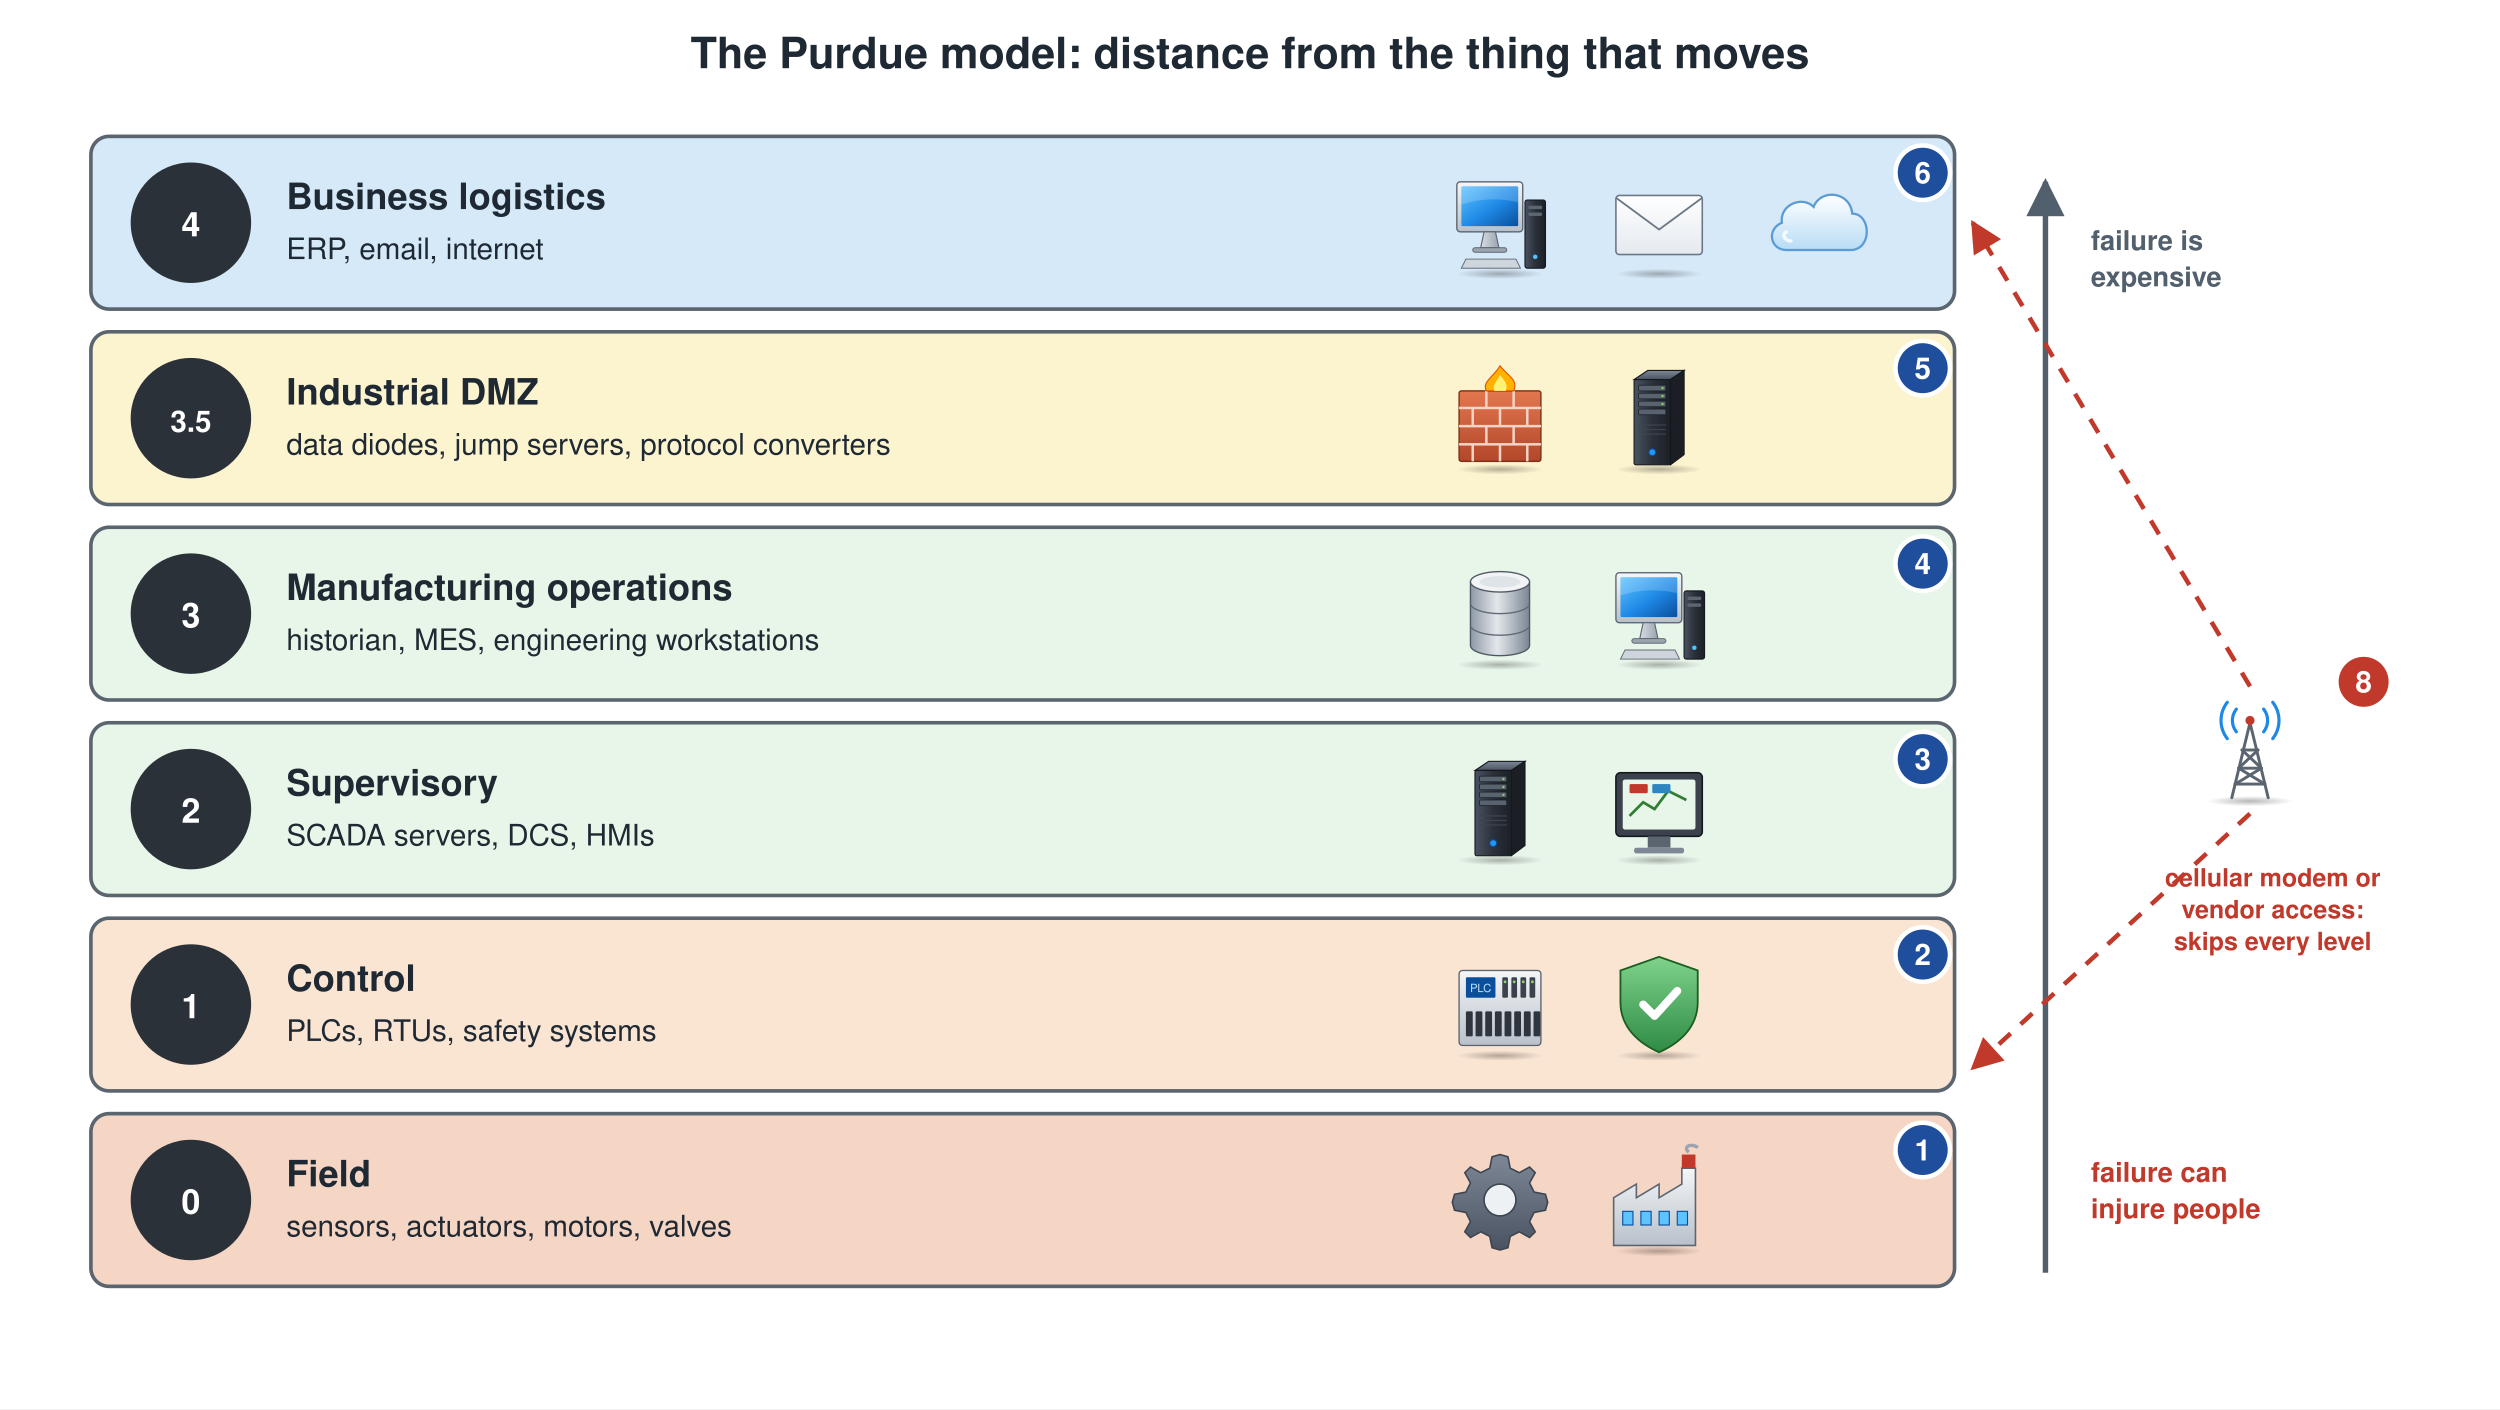
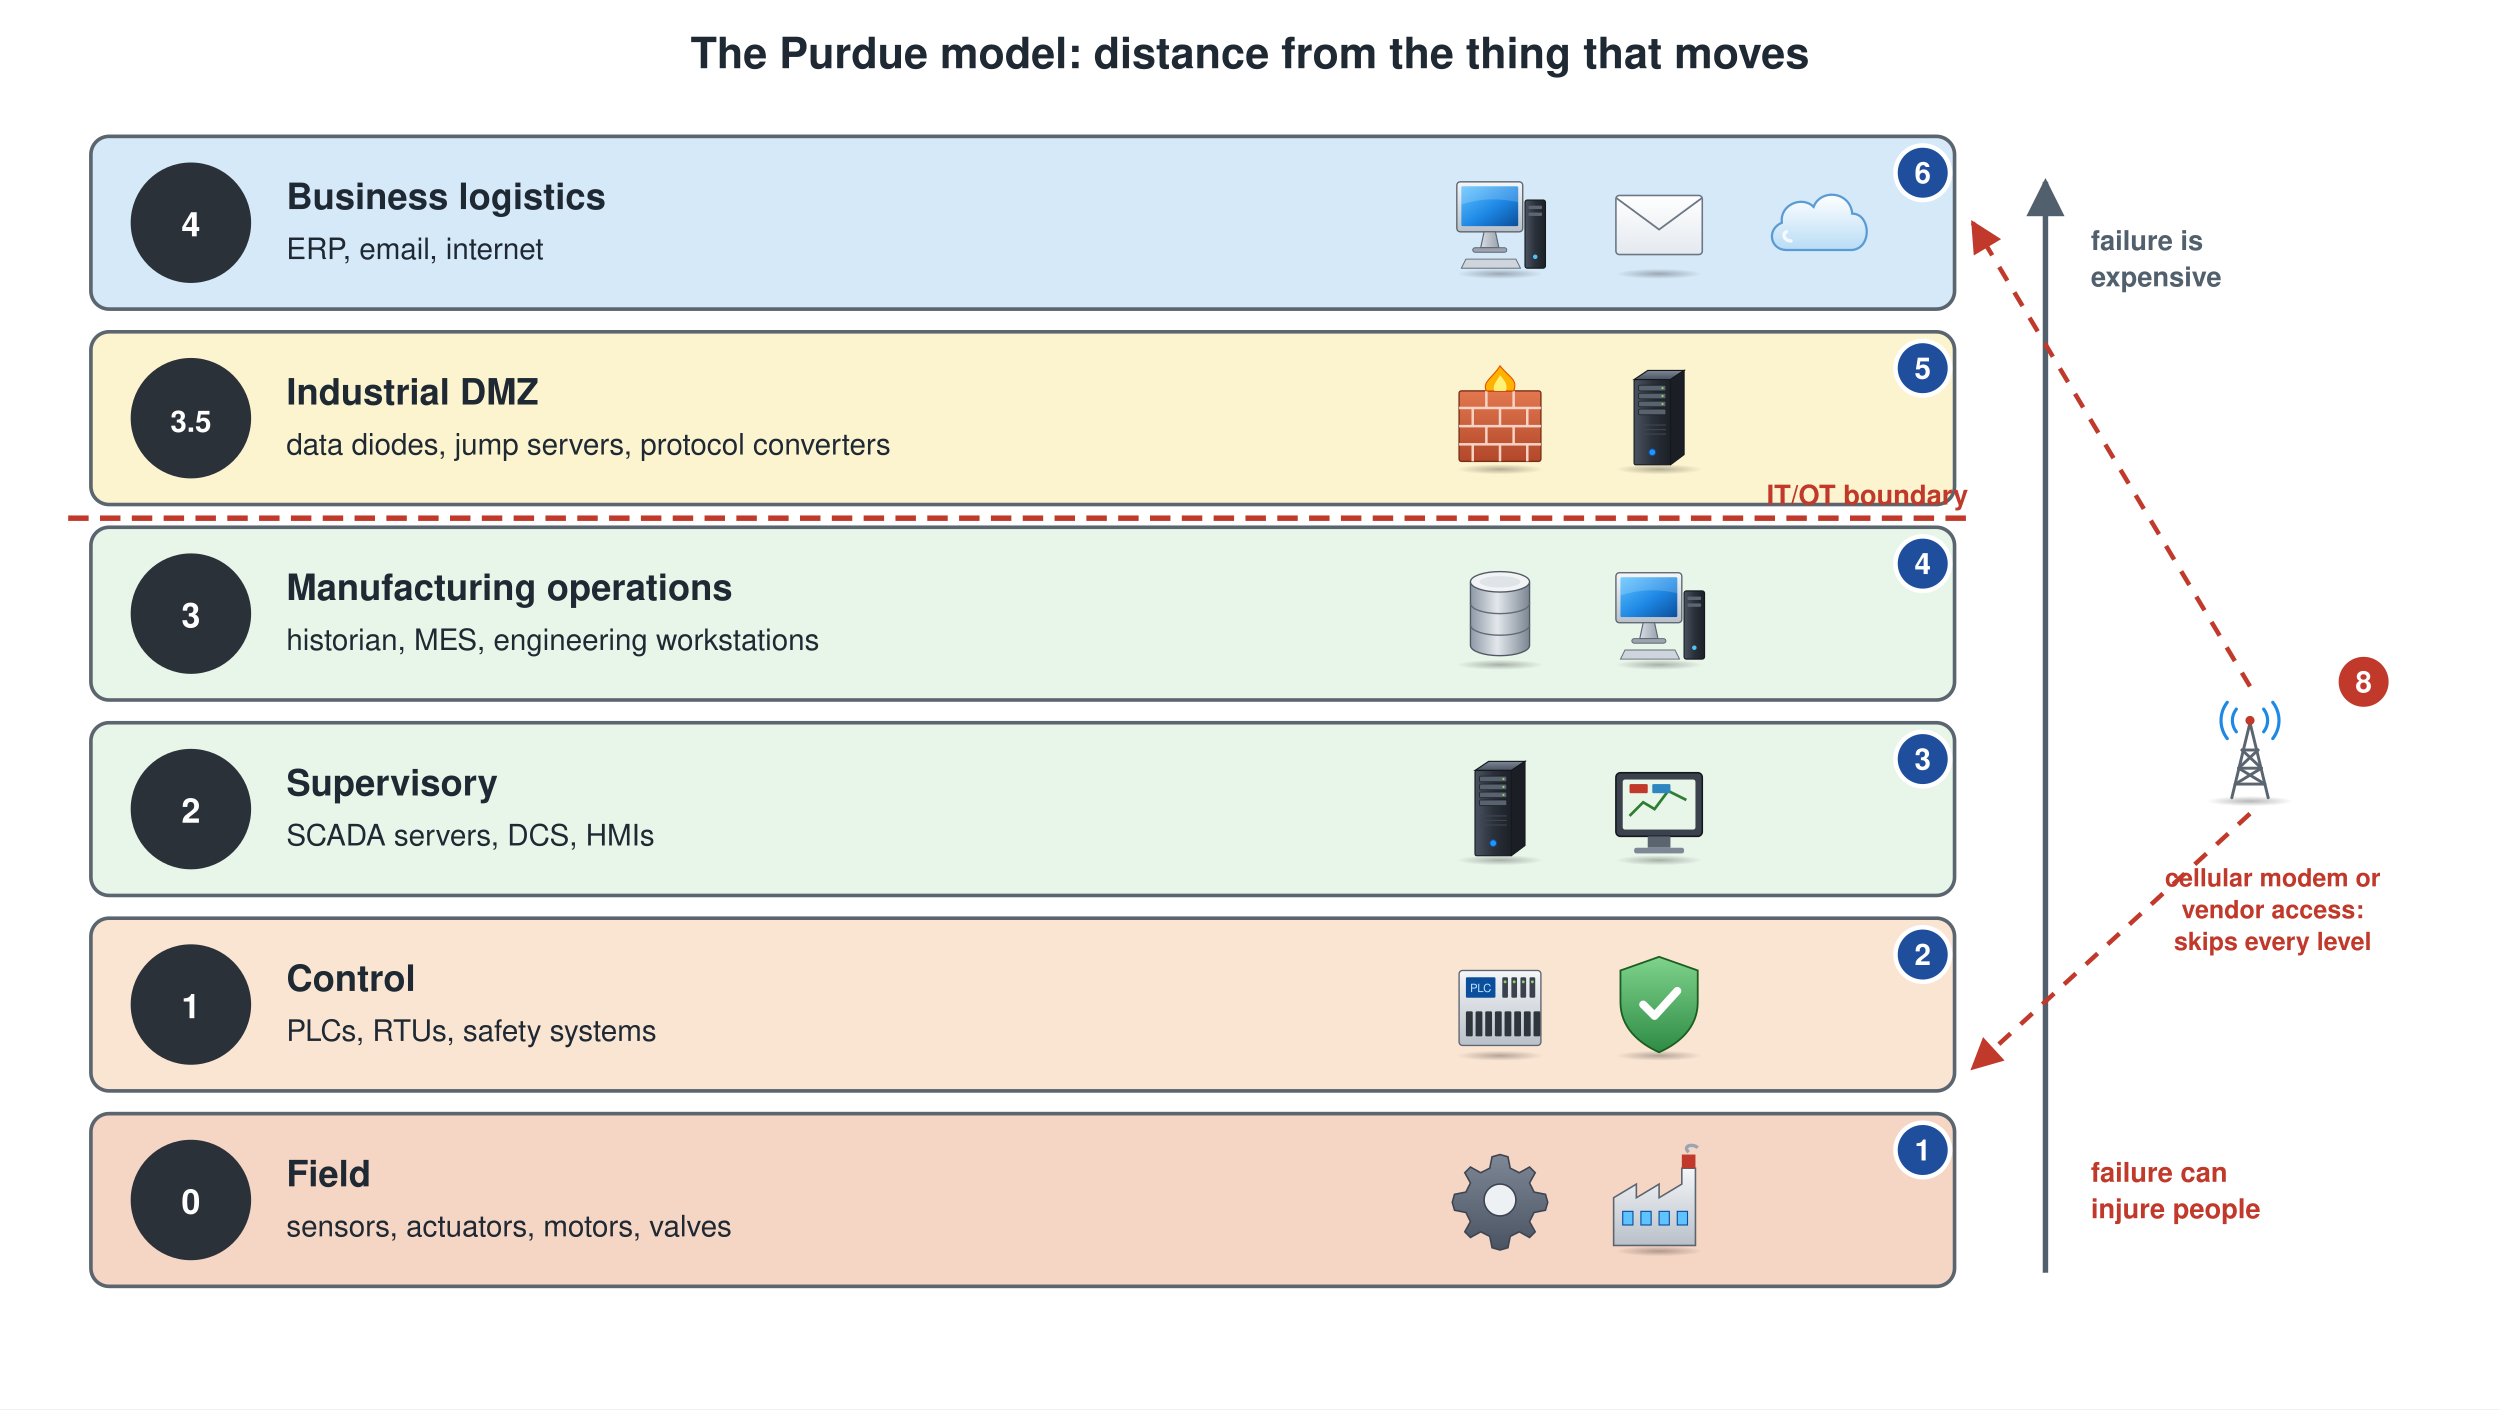
<svg xmlns="http://www.w3.org/2000/svg" viewBox="0 0 1100 620" width="1100" height="620" role="img" aria-labelledby="t d">
  <style>@media (prefers-reduced-motion: no-preference){.st{animation:fig-in .7s ease-out both}.s1{animation-delay:0.00s}.s2{animation-delay:0.90s}.s3{animation-delay:1.80s}.s4{animation-delay:2.70s}.s5{animation-delay:3.60s}.s6{animation-delay:4.50s}.s7{animation-delay:5.40s}.s8{animation-delay:6.30s}}@keyframes fig-in{from{opacity:0}to{opacity:1}}</style>
  <defs>
    <linearGradient id="g-box" x1="0" y1="0" x2="0" y2="1">
      <stop offset="0" stop-color="#f3f8fe" />
      <stop offset="1" stop-color="#c9ddf4" />
    </linearGradient>
    <filter id="f-drop" x="-10%" y="-10%" width="130%" height="140%">
      <feDropShadow dx="1.5" dy="2" stdDeviation="1.6" flood-color="#000" flood-opacity=".18" />
    </filter>
    <marker id="a-52606d" viewBox="0 0 10 10" refX="9" refY="5" markerWidth="7" markerHeight="7" orient="auto-start-reverse">
      <path d="M0 0 L10 5 L0 10 Z" fill="#52606d" />
    </marker>
    <marker id="a-c0392b" viewBox="0 0 10 10" refX="9" refY="5" markerWidth="7" markerHeight="7" orient="auto-start-reverse">
      <path d="M0 0 L10 5 L0 10 Z" fill="#c0392b" />
    </marker>
    <linearGradient id="g-steel" x1="0" y1="0" x2="1" y2="0">
      <stop offset="0" stop-color="#4a5361" />
      <stop offset=".5" stop-color="#2b313a" />
      <stop offset="1" stop-color="#1c2027" />
    </linearGradient>
    <linearGradient id="g-steel-top" x1="0" y1="0" x2="0" y2="1">
      <stop offset="0" stop-color="#7d8796" />
      <stop offset="1" stop-color="#4a5361" />
    </linearGradient>
    <linearGradient id="g-silver" x1="0" y1="0" x2="0" y2="1">
      <stop offset="0" stop-color="#f4f6f8" />
      <stop offset="1" stop-color="#b9c0c9" />
    </linearGradient>
    <linearGradient id="g-silver-side" x1="0" y1="0" x2="1" y2="0">
      <stop offset="0" stop-color="#d8dde3" />
      <stop offset="1" stop-color="#9aa3ae" />
    </linearGradient>
    <linearGradient id="g-screen" x1="0" y1="0" x2="1" y2="1">
      <stop offset="0" stop-color="#5fc3ff" />
      <stop offset=".55" stop-color="#1e88e5" />
      <stop offset="1" stop-color="#0b4f9c" />
    </linearGradient>
    <linearGradient id="g-router" x1="0" y1="0" x2="0" y2="1">
      <stop offset="0" stop-color="#6fb6e8" />
      <stop offset="1" stop-color="#1f5f99" />
    </linearGradient>
    <linearGradient id="g-router-top" x1="0" y1="0" x2="0" y2="1">
      <stop offset="0" stop-color="#e9f4fc" />
      <stop offset="1" stop-color="#a9cdea" />
    </linearGradient>
    <linearGradient id="g-db" x1="0" y1="0" x2="1" y2="0">
      <stop offset="0" stop-color="#8e99a6" />
      <stop offset=".45" stop-color="#e3e7eb" />
      <stop offset="1" stop-color="#7b8693" />
    </linearGradient>
    <linearGradient id="g-brick" x1="0" y1="0" x2="0" y2="1">
      <stop offset="0" stop-color="#e2774f" />
      <stop offset="1" stop-color="#b2472a" />
    </linearGradient>
    <linearGradient id="g-cloud" x1="0" y1="0" x2="0" y2="1">
      <stop offset="0" stop-color="#ffffff" />
      <stop offset="1" stop-color="#b8dcf5" />
    </linearGradient>
    <linearGradient id="g-skin" x1="0" y1="0" x2="0" y2="1">
      <stop offset="0" stop-color="#f7d7bf" />
      <stop offset="1" stop-color="#e2b394" />
    </linearGradient>
    <linearGradient id="g-suit" x1="0" y1="0" x2="0" y2="1">
      <stop offset="0" stop-color="#4b5563" />
      <stop offset="1" stop-color="#1f2733" />
    </linearGradient>
    <linearGradient id="g-suit2" x1="0" y1="0" x2="0" y2="1">
      <stop offset="0" stop-color="#7b5ea7" />
      <stop offset="1" stop-color="#46336b" />
    </linearGradient>
    <linearGradient id="g-hood" x1="0" y1="0" x2="0" y2="1">
      <stop offset="0" stop-color="#3a3f47" />
      <stop offset="1" stop-color="#0f1216" />
    </linearGradient>
    <linearGradient id="g-robot" x1="0" y1="0" x2="0" y2="1">
      <stop offset="0" stop-color="#e8eef5" />
      <stop offset="1" stop-color="#9fb0c3" />
    </linearGradient>
    <linearGradient id="g-gold" x1="0" y1="0" x2="0" y2="1">
      <stop offset="0" stop-color="#ffe08a" />
      <stop offset="1" stop-color="#d49a1f" />
    </linearGradient>
    <linearGradient id="g-paper" x1="0" y1="0" x2="0" y2="1">
      <stop offset="0" stop-color="#ffffff" />
      <stop offset="1" stop-color="#e4e9ef" />
    </linearGradient>
    <linearGradient id="g-green" x1="0" y1="0" x2="0" y2="1">
      <stop offset="0" stop-color="#7fd38b" />
      <stop offset="1" stop-color="#2e8b45" />
    </linearGradient>
    <linearGradient id="g-red" x1="0" y1="0" x2="0" y2="1">
      <stop offset="0" stop-color="#ff8a80" />
      <stop offset="1" stop-color="#c62828" />
    </linearGradient>
    <radialGradient id="g-shadow">
      <stop offset="0" stop-color="#000" stop-opacity=".28" />
      <stop offset="1" stop-color="#000" stop-opacity="0" />
    </radialGradient>
    <linearGradient id="g-suit3" x1="0" y1="0" x2="0" y2="1">
      <stop offset="0" stop-color="#2e86c1" />
      <stop offset="1" stop-color="#1b4f72" />
    </linearGradient>
    <symbol id="i-desktop" viewBox="0 0 100 100">
      <ellipse cx="50" cy="95" rx="38" ry="4.5" fill="url(#g-shadow)" />
      <rect x="12" y="14" width="58" height="44" rx="3" fill="url(#g-silver)" stroke="#5b6570" stroke-width="1.2" />
      <rect x="16" y="18" width="50" height="35" rx="1" fill="url(#g-screen)" />
      <path d="M16 18 h50 v14 Q40 26 16 34 Z" fill="#fff" opacity=".18" />
      <path d="M36 58 h10 l3 14 h-16 Z" fill="url(#g-silver-side)" stroke="#5b6570" stroke-width="1" />
      <rect x="26" y="72" width="30" height="4" rx="2" fill="#9aa3ae" stroke="#5b6570" stroke-width=".8" />
      <rect x="72" y="30" width="18" height="60" rx="2" fill="url(#g-steel)" stroke="#14181d" stroke-width="1" />
      <rect x="75" y="35" width="12" height="3" rx="1" fill="#5c6672" />
      <rect x="75" y="41" width="12" height="3" rx="1" fill="#5c6672" />
      <circle cx="81" cy="80" r="2" fill="#4fc3f7" />
      <path d="M20 82 h44 l4 8 h-52 Z" fill="#cfd5dc" stroke="#5b6570" stroke-width=".8" />
    </symbol>
    <symbol id="i-envelope" viewBox="0 0 100 100">
      <ellipse cx="50" cy="95" rx="38" ry="4.5" fill="url(#g-shadow)" />
      <rect x="12" y="26" width="76" height="52" rx="3" fill="url(#g-paper)" stroke="#6b7785" stroke-width="1.4" />
      <path d="M12 28 L50 56 L88 28" fill="none" stroke="#6b7785" stroke-width="1.6" />
    </symbol>
    <symbol id="i-cloud" viewBox="0 0 100 100">
      <path d="M22 74 C8 74 4 56 18 50 C16 34 36 26 46 36 C52 20 78 22 80 42 C96 42 98 72 80 74 Z" fill="url(#g-cloud)" stroke="#5b9bd5" stroke-width="2" />
      <path d="M26 66 C20 66 18 60 22 58" fill="none" stroke="#fff" stroke-width="3" stroke-linecap="round" opacity=".8" />
    </symbol>
    <symbol id="i-firewall" viewBox="0 0 100 100">
      <ellipse cx="50" cy="95" rx="38" ry="4.5" fill="url(#g-shadow)" />
      <rect x="14" y="26" width="72" height="62" rx="2" fill="url(#g-brick)" stroke="#7a2e18" stroke-width="1.2" />
      <g stroke="#f6d3c4" stroke-width="2.2" fill="none">
        <path d="M14 41 H86 M14 57 H86 M14 73 H86" />
        <path d="M38 26 V41 M62 26 V41 M26 41 V57 M50 41 V57 M74 41 V57 M38 57 V73 M62 57 V73 M26 73 V88 M50 73 V88 M74 73 V88" />
      </g>
      <path d="M50 4 C58 14 66 16 62 26 H38 C34 18 44 14 50 4 Z" fill="#ffb300" stroke="#e65100" stroke-width="1" />
      <path d="M50 12 C55 18 57 21 55 26 H45 C43 21 47 18 50 12 Z" fill="#fff176" />
    </symbol>
    <symbol id="i-server" viewBox="0 0 100 100">
      <ellipse cx="50" cy="95" rx="38" ry="4.5" fill="url(#g-shadow)" />
      <path d="M28 16 L40 8 L72 8 L60 16 Z" fill="url(#g-steel-top)" stroke="#14181d" stroke-width="1" />
      <path d="M60 16 L72 8 L72 82 L60 91 Z" fill="#1b1f25" stroke="#14181d" stroke-width="1" />
      <rect x="28" y="16" width="32" height="75" rx="1.5" fill="url(#g-steel)" stroke="#14181d" stroke-width="1" />
      <g fill="#59626f" stroke="#14181d" stroke-width=".6">
        <rect x="32" y="21" width="24" height="5" rx="1" />
        <rect x="32" y="28" width="24" height="5" rx="1" />
        <rect x="32" y="35" width="24" height="5" rx="1" />
        <rect x="32" y="42" width="24" height="5" rx="1" />
      </g>
      <g fill="#8fd16a">
        <circle cx="53" cy="23.5" r="1" />
        <circle cx="53" cy="30.5" r="1" />
        <circle cx="53" cy="37.5" r="1" />
      </g>
      <g stroke="#3d4450" stroke-width="1">
        <line x1="32" y1="56" x2="56" y2="56" />
        <line x1="32" y1="60" x2="56" y2="60" />
        <line x1="32" y1="64" x2="56" y2="64" />
      </g>
      <circle cx="44" cy="80" r="3" fill="#2196f3" stroke="#0d47a1" stroke-width=".8" />
    </symbol>
    <symbol id="i-database" viewBox="0 0 100 100">
      <ellipse cx="50" cy="95" rx="38" ry="4.5" fill="url(#g-shadow)" />
      <path d="M24 22 v56 a26 9 0 0 0 52 0 v-56" fill="url(#g-db)" stroke="#4f5964" stroke-width="1.2" />
      <path d="M24 41 a26 9 0 0 0 52 0 M24 60 a26 9 0 0 0 52 0" fill="none" stroke="#5f6a76" stroke-width="1.2" />
      <ellipse cx="50" cy="22" rx="26" ry="9" fill="#f1f3f5" stroke="#4f5964" stroke-width="1.2" />
      <ellipse cx="50" cy="22" rx="18" ry="5" fill="#dfe4e9" />
    </symbol>
    <symbol id="i-hmi" viewBox="0 0 100 100">
      <ellipse cx="50" cy="95" rx="38" ry="4.5" fill="url(#g-shadow)" />
      <rect x="12" y="18" width="76" height="56" rx="4" fill="#3b424d" stroke="#14181d" stroke-width="1.4" />
      <rect x="18" y="24" width="64" height="44" rx="2" fill="#e8f5e9" />
      <path d="M24 56 L36 44 L46 50 L58 34 L74 42" fill="none" stroke="#2e7d32" stroke-width="2.4" />
      <rect x="24" y="28" width="16" height="8" rx="1" fill="#c0392b" />
      <rect x="44" y="28" width="16" height="8" rx="1" fill="#2e86c1" />
      <rect x="40" y="74" width="20" height="10" fill="#5b6570" />
      <rect x="28" y="84" width="44" height="5" rx="2" fill="#7d8796" />
    </symbol>
    <symbol id="i-plc" viewBox="0 0 100 100">
      <ellipse cx="50" cy="95" rx="38" ry="4.5" fill="url(#g-shadow)" />
      <rect x="14" y="20" width="72" height="66" rx="3" fill="url(#g-silver)" stroke="#5b6570" stroke-width="1.2" />
      <rect x="20" y="26" width="26" height="18" rx="1" fill="#0b4f9c" />
      <text x="33" y="39" font-size="10" text-anchor="middle" fill="#bfe3ff" font-family="Helvetica,Arial,sans-serif">PLC</text>
      <rect x="52" y="26" width="5" height="18" rx="1" fill="#3b424d" />
      <circle cx="54.5" cy="30" r="1.3" fill="#8fd16a" />
      <rect x="60" y="26" width="5" height="18" rx="1" fill="#3b424d" />
      <circle cx="62.5" cy="30" r="1.3" fill="#8fd16a" />
      <rect x="68" y="26" width="5" height="18" rx="1" fill="#3b424d" />
      <circle cx="70.5" cy="30" r="1.3" fill="#8fd16a" />
      <rect x="76" y="26" width="5" height="18" rx="1" fill="#3b424d" />
      <circle cx="78.5" cy="30" r="1.3" fill="#8fd16a" />
      <rect x="20.0" y="56" width="6" height="22" rx="1" fill="#2f353d" />
      <rect x="28.5" y="56" width="6" height="22" rx="1" fill="#2f353d" />
      <rect x="37.0" y="56" width="6" height="22" rx="1" fill="#2f353d" />
      <rect x="45.5" y="56" width="6" height="22" rx="1" fill="#2f353d" />
      <rect x="54.0" y="56" width="6" height="22" rx="1" fill="#2f353d" />
      <rect x="62.5" y="56" width="6" height="22" rx="1" fill="#2f353d" />
      <rect x="71.0" y="56" width="6" height="22" rx="1" fill="#2f353d" />
      <rect x="79.5" y="56" width="6" height="22" rx="1" fill="#2f353d" />
    </symbol>
    <symbol id="i-shield" viewBox="0 0 100 100">
      <ellipse cx="50" cy="95" rx="38" ry="4.5" fill="url(#g-shadow)" />
      <path d="M50 8 L84 20 V48 C84 70 68 84 50 92 C32 84 16 70 16 48 V20 Z" fill="url(#g-green)" stroke="#1b5e20" stroke-width="1.6" />
      <path d="M36 50 L46 60 L66 38" fill="none" stroke="#fff" stroke-width="7" stroke-linecap="round" stroke-linejoin="round" />
    </symbol>
    <symbol id="i-gear" viewBox="0 0 100 100">
      <path d="M50 10 l7 2 2 10 8 4 9 -5 5 5 -5 9 4 8 10 2 2 7 -2 7 -10 2 -4 8 5 9 -5 5 -9 -5 -8 4 -2 10 -7 2 -7 -2 -2 -10 -8 -4 -9 5 -5 -5 5 -9 -4 -8 -10 -2 -2 -7 2 -7 10 -2 4 -8 -5 -9 5 -5 9 5 8 -4 2 -10 Z" fill="url(#g-steel-top)" stroke="#3d4450" stroke-width="1.4" />
      <circle cx="50" cy="50" r="14" fill="#eef1f4" stroke="#3d4450" stroke-width="1.4" />
    </symbol>
    <symbol id="i-factory" viewBox="0 0 100 100">
      <ellipse cx="50" cy="95" rx="38" ry="4.5" fill="url(#g-shadow)" />
      <path d="M10 90 V48 L30 36 V48 L50 36 V48 L70 36 V22 H82 V90 Z" fill="url(#g-silver)" stroke="#5b6570" stroke-width="1.4" />
      <rect x="18" y="60" width="9" height="12" fill="#5fc3ff" stroke="#0b4f9c" />
      <rect x="34" y="60" width="9" height="12" fill="#5fc3ff" stroke="#0b4f9c" />
      <rect x="50" y="60" width="9" height="12" fill="#5fc3ff" stroke="#0b4f9c" />
      <rect x="66" y="60" width="9" height="12" fill="#5fc3ff" stroke="#0b4f9c" />
      <rect x="70" y="10" width="12" height="12" fill="#c0392b" />
      <path d="M76 8 c-6 -6 4 -8 8 -4" fill="none" stroke="#9aa5b1" stroke-width="3" />
    </symbol>
    <symbol id="i-tower" viewBox="0 0 100 100">
      <ellipse cx="50" cy="95" rx="38" ry="4.5" fill="url(#g-shadow)" />
      <g stroke="#5b6570" stroke-width="2.6" fill="none" stroke-linecap="round">
        <path d="M50 26 L34 92 M50 26 L66 92" />
        <path d="M40 66 L60 66 M37 80 L63 80 M43 50 L57 50" />
        <path d="M40 66 L57 50 M60 66 L43 50 M37 80 L60 66 M63 80 L40 66" />
      </g>
      <circle cx="50" cy="24" r="4" fill="#c0392b" />
      <g fill="none" stroke="#1e88e5" stroke-width="2.8" stroke-linecap="round">
        <path d="M38 14 a16 16 0 0 0 0 20" />
        <path d="M62 14 a16 16 0 0 1 0 20" />
        <path d="M30 8 a26 26 0 0 0 0 32" />
        <path d="M70 8 a26 26 0 0 1 0 32" />
      </g>
    </symbol>
  </defs>
  <rect width="1100" height="620" fill="#ffffff" />
  <text x="550.0" y="30.0" font-family="Helvetica, Arial, sans-serif" font-size="19" fill="#1f2933" font-weight="bold" text-anchor="middle">The Purdue model: distance from the thing that moves</text>
  <g class="st s6">
    <rect x="40.0" y="60.0" width="820.0" height="76.0" rx="8" fill="#d6e9f8" fill-opacity="1" stroke="#5b6570" stroke-width="1.6" />
  </g>
  <g class="st s6">
    <circle cx="84" cy="98" r="26" fill="#2b3138" fill-opacity="1" stroke="#2b3138" stroke-width="1" />
  </g>
  <g class="st s6">
    <text x="84.0" y="104.0" font-family="Helvetica, Arial, sans-serif" font-size="15" fill="#ffffff" font-weight="bold" text-anchor="middle">4</text>
  </g>
  <g class="st s6">
    <text x="126.0" y="92.0" font-family="Helvetica, Arial, sans-serif" font-size="16" fill="#1f2933" font-weight="bold" text-anchor="start">Business logistics</text>
  </g>
  <g class="st s6">
    <text x="126.0" y="114.0" font-family="Helvetica, Arial, sans-serif" font-size="13" fill="#1f2933" font-weight="normal" text-anchor="start">ERP, email, internet</text>
  </g>
  <g class="st s6">
    <use href="#i-desktop" x="635.0" y="73.0" width="50" height="50" />
  </g>
  <g class="st s6">
    <use href="#i-envelope" x="705.0" y="73.0" width="50" height="50" />
  </g>
  <g class="st s6">
    <use href="#i-cloud" x="775.0" y="73.0" width="50" height="50" />
  </g>
  <g class="st s6">
    <circle cx="846" cy="76" r="12" fill="#1f4e9c" stroke="#fff" stroke-width="2" />
    <text x="846.0" y="80.6" font-family="Helvetica, Arial, sans-serif" font-size="13" fill="#fff" font-weight="bold" text-anchor="middle">6</text>
  </g>
  <g class="st s5">
    <rect x="40.0" y="146.0" width="820.0" height="76.0" rx="8" fill="#fcf3cf" fill-opacity="1" stroke="#5b6570" stroke-width="1.6" />
  </g>
  <g class="st s5">
    <circle cx="84" cy="184" r="26" fill="#2b3138" fill-opacity="1" stroke="#2b3138" stroke-width="1" />
  </g>
  <g class="st s5">
    <text x="84.0" y="190.0" font-family="Helvetica, Arial, sans-serif" font-size="13" fill="#ffffff" font-weight="bold" text-anchor="middle">3.5</text>
  </g>
  <g class="st s5">
    <text x="126.0" y="178.0" font-family="Helvetica, Arial, sans-serif" font-size="16" fill="#1f2933" font-weight="bold" text-anchor="start">Industrial DMZ</text>
  </g>
  <g class="st s5">
    <text x="126.0" y="200.0" font-family="Helvetica, Arial, sans-serif" font-size="13" fill="#1f2933" font-weight="normal" text-anchor="start">data diodes, jump servers, protocol converters</text>
  </g>
  <g class="st s5">
    <use href="#i-firewall" x="635.0" y="159.0" width="50" height="50" />
  </g>
  <g class="st s5">
    <use href="#i-server" x="705.0" y="159.0" width="50" height="50" />
  </g>
  <g class="st s5">
    <circle cx="846" cy="162" r="12" fill="#1f4e9c" stroke="#fff" stroke-width="2" />
    <text x="846.0" y="166.6" font-family="Helvetica, Arial, sans-serif" font-size="13" fill="#fff" font-weight="bold" text-anchor="middle">5</text>
  </g>
  <g class="st s4">
    <rect x="40.0" y="232.0" width="820.0" height="76.0" rx="8" fill="#e8f5e9" fill-opacity="1" stroke="#5b6570" stroke-width="1.6" />
  </g>
  <g class="st s4">
    <circle cx="84" cy="270" r="26" fill="#2b3138" fill-opacity="1" stroke="#2b3138" stroke-width="1" />
  </g>
  <g class="st s4">
    <text x="84.0" y="276.0" font-family="Helvetica, Arial, sans-serif" font-size="15" fill="#ffffff" font-weight="bold" text-anchor="middle">3</text>
  </g>
  <g class="st s4">
    <text x="126.0" y="264.0" font-family="Helvetica, Arial, sans-serif" font-size="16" fill="#1f2933" font-weight="bold" text-anchor="start">Manufacturing operations</text>
  </g>
  <g class="st s4">
    <text x="126.0" y="286.0" font-family="Helvetica, Arial, sans-serif" font-size="13" fill="#1f2933" font-weight="normal" text-anchor="start">historian, MES, engineering workstations</text>
  </g>
  <g class="st s4">
    <use href="#i-database" x="635.0" y="245.0" width="50" height="50" />
  </g>
  <g class="st s4">
    <use href="#i-desktop" x="705.0" y="245.0" width="50" height="50" />
  </g>
  <g class="st s4">
    <circle cx="846" cy="248" r="12" fill="#1f4e9c" stroke="#fff" stroke-width="2" />
    <text x="846.0" y="252.6" font-family="Helvetica, Arial, sans-serif" font-size="13" fill="#fff" font-weight="bold" text-anchor="middle">4</text>
  </g>
  <g class="st s3">
    <rect x="40.0" y="318.0" width="820.0" height="76.0" rx="8" fill="#e8f5e9" fill-opacity="1" stroke="#5b6570" stroke-width="1.6" />
  </g>
  <g class="st s3">
    <circle cx="84" cy="356" r="26" fill="#2b3138" fill-opacity="1" stroke="#2b3138" stroke-width="1" />
  </g>
  <g class="st s3">
    <text x="84.0" y="362.0" font-family="Helvetica, Arial, sans-serif" font-size="15" fill="#ffffff" font-weight="bold" text-anchor="middle">2</text>
  </g>
  <g class="st s3">
    <text x="126.0" y="350.0" font-family="Helvetica, Arial, sans-serif" font-size="16" fill="#1f2933" font-weight="bold" text-anchor="start">Supervisory</text>
  </g>
  <g class="st s3">
    <text x="126.0" y="372.0" font-family="Helvetica, Arial, sans-serif" font-size="13" fill="#1f2933" font-weight="normal" text-anchor="start">SCADA servers, DCS, HMIs</text>
  </g>
  <g class="st s3">
    <use href="#i-server" x="635.0" y="331.0" width="50" height="50" />
  </g>
  <g class="st s3">
    <use href="#i-hmi" x="705.0" y="331.0" width="50" height="50" />
  </g>
  <g class="st s3">
    <circle cx="846" cy="334" r="12" fill="#1f4e9c" stroke="#fff" stroke-width="2" />
    <text x="846.0" y="338.6" font-family="Helvetica, Arial, sans-serif" font-size="13" fill="#fff" font-weight="bold" text-anchor="middle">3</text>
  </g>
  <g class="st s2">
    <rect x="40.0" y="404.0" width="820.0" height="76.0" rx="8" fill="#fae5d3" fill-opacity="1" stroke="#5b6570" stroke-width="1.6" />
  </g>
  <g class="st s2">
    <circle cx="84" cy="442" r="26" fill="#2b3138" fill-opacity="1" stroke="#2b3138" stroke-width="1" />
  </g>
  <g class="st s2">
    <text x="84.0" y="448.0" font-family="Helvetica, Arial, sans-serif" font-size="15" fill="#ffffff" font-weight="bold" text-anchor="middle">1</text>
  </g>
  <g class="st s2">
    <text x="126.0" y="436.0" font-family="Helvetica, Arial, sans-serif" font-size="16" fill="#1f2933" font-weight="bold" text-anchor="start">Control</text>
  </g>
  <g class="st s2">
    <text x="126.0" y="458.0" font-family="Helvetica, Arial, sans-serif" font-size="13" fill="#1f2933" font-weight="normal" text-anchor="start">PLCs, RTUs, safety systems</text>
  </g>
  <g class="st s2">
    <use href="#i-plc" x="635.0" y="417.0" width="50" height="50" />
  </g>
  <g class="st s2">
    <use href="#i-shield" x="705.0" y="417.0" width="50" height="50" />
  </g>
  <g class="st s2">
    <circle cx="846" cy="420" r="12" fill="#1f4e9c" stroke="#fff" stroke-width="2" />
    <text x="846.0" y="424.6" font-family="Helvetica, Arial, sans-serif" font-size="13" fill="#fff" font-weight="bold" text-anchor="middle">2</text>
  </g>
  <g class="st s1">
    <rect x="40.0" y="490.0" width="820.0" height="76.0" rx="8" fill="#f5d5c4" fill-opacity="1" stroke="#5b6570" stroke-width="1.6" />
  </g>
  <g class="st s1">
    <circle cx="84" cy="528" r="26" fill="#2b3138" fill-opacity="1" stroke="#2b3138" stroke-width="1" />
  </g>
  <g class="st s1">
    <text x="84.0" y="534.0" font-family="Helvetica, Arial, sans-serif" font-size="15" fill="#ffffff" font-weight="bold" text-anchor="middle">0</text>
  </g>
  <g class="st s1">
    <text x="126.0" y="522.0" font-family="Helvetica, Arial, sans-serif" font-size="16" fill="#1f2933" font-weight="bold" text-anchor="start">Field</text>
  </g>
  <g class="st s1">
    <text x="126.0" y="544.0" font-family="Helvetica, Arial, sans-serif" font-size="13" fill="#1f2933" font-weight="normal" text-anchor="start">sensors, actuators, motors, valves</text>
  </g>
  <g class="st s1">
    <use href="#i-gear" x="635.0" y="503.0" width="50" height="50" />
  </g>
  <g class="st s1">
    <use href="#i-factory" x="705.0" y="503.0" width="50" height="50" />
  </g>
  <g class="st s1">
    <circle cx="846" cy="506" r="12" fill="#1f4e9c" stroke="#fff" stroke-width="2" />
    <text x="846.0" y="510.6" font-family="Helvetica, Arial, sans-serif" font-size="13" fill="#fff" font-weight="bold" text-anchor="middle">1</text>
  </g>
+   <g class="st s6">
+     <line x1="30" y1="228" x2="870" y2="228" stroke="#c0392b" stroke-width="2.4" stroke-dasharray="9 5" />
+   </g>
+   <g class="st s6">
+     <text x="866.0" y="222.0" font-family="Helvetica, Arial, sans-serif" font-size="12" fill="#c0392b" font-weight="bold" text-anchor="end">IT/OT boundary</text>
+   </g>
  <g class="st s7">
    <path d="M900.0 560.0 L900.0 80.0" fill="none" stroke="#52606d" stroke-width="2.4" marker-end="url(#a-52606d)" stroke-linejoin="round" />
  </g>
  <g class="st s7">
    <text x="920.0" y="110.0" font-family="Helvetica, Arial, sans-serif" font-size="12" fill="#52606d" font-weight="bold" text-anchor="start">failure is</text>
  </g>
  <g class="st s7">
    <text x="920.0" y="126.0" font-family="Helvetica, Arial, sans-serif" font-size="12" fill="#52606d" font-weight="bold" text-anchor="start">expensive</text>
  </g>
  <g class="st s7">
    <text x="920.0" y="520.0" font-family="Helvetica, Arial, sans-serif" font-size="12" fill="#c0392b" font-weight="bold" text-anchor="start">failure can</text>
  </g>
  <g class="st s7">
    <text x="920.0" y="536.0" font-family="Helvetica, Arial, sans-serif" font-size="12" fill="#c0392b" font-weight="bold" text-anchor="start">injure people</text>
  </g>
  <g class="st s8">
    <use href="#i-tower" x="965.0" y="305.0" width="50" height="50" />
  </g>
  <g class="st s8">
    <path d="M990.0 302.0 L868.0 98.0" fill="none" stroke="#c0392b" stroke-width="2" stroke-dasharray="7 6" marker-end="url(#a-c0392b)" stroke-linejoin="round" />
  </g>
  <g class="st s8">
    <path d="M990.0 358.0 L868.0 470.0" fill="none" stroke="#c0392b" stroke-width="2" stroke-dasharray="7 6" marker-end="url(#a-c0392b)" stroke-linejoin="round" />
  </g>
  <g class="st s8">
    <text x="1000.0" y="390.0" font-family="Helvetica, Arial, sans-serif" font-size="11" fill="#c0392b" font-weight="bold" text-anchor="middle">cellular modem or</text>
  </g>
  <g class="st s8">
    <text x="1000.0" y="404.0" font-family="Helvetica, Arial, sans-serif" font-size="11" fill="#c0392b" font-weight="bold" text-anchor="middle">vendor access:</text>
  </g>
  <g class="st s8">
    <text x="1000.0" y="418.0" font-family="Helvetica, Arial, sans-serif" font-size="11" fill="#c0392b" font-weight="bold" text-anchor="middle">skips every level</text>
  </g>
  <g class="st s8">
    <circle cx="1040" cy="300" r="12" fill="#c0392b" stroke="#fff" stroke-width="2" />
    <text x="1040.0" y="304.6" font-family="Helvetica, Arial, sans-serif" font-size="13" fill="#fff" font-weight="bold" text-anchor="middle">8</text>
  </g>
</svg>
